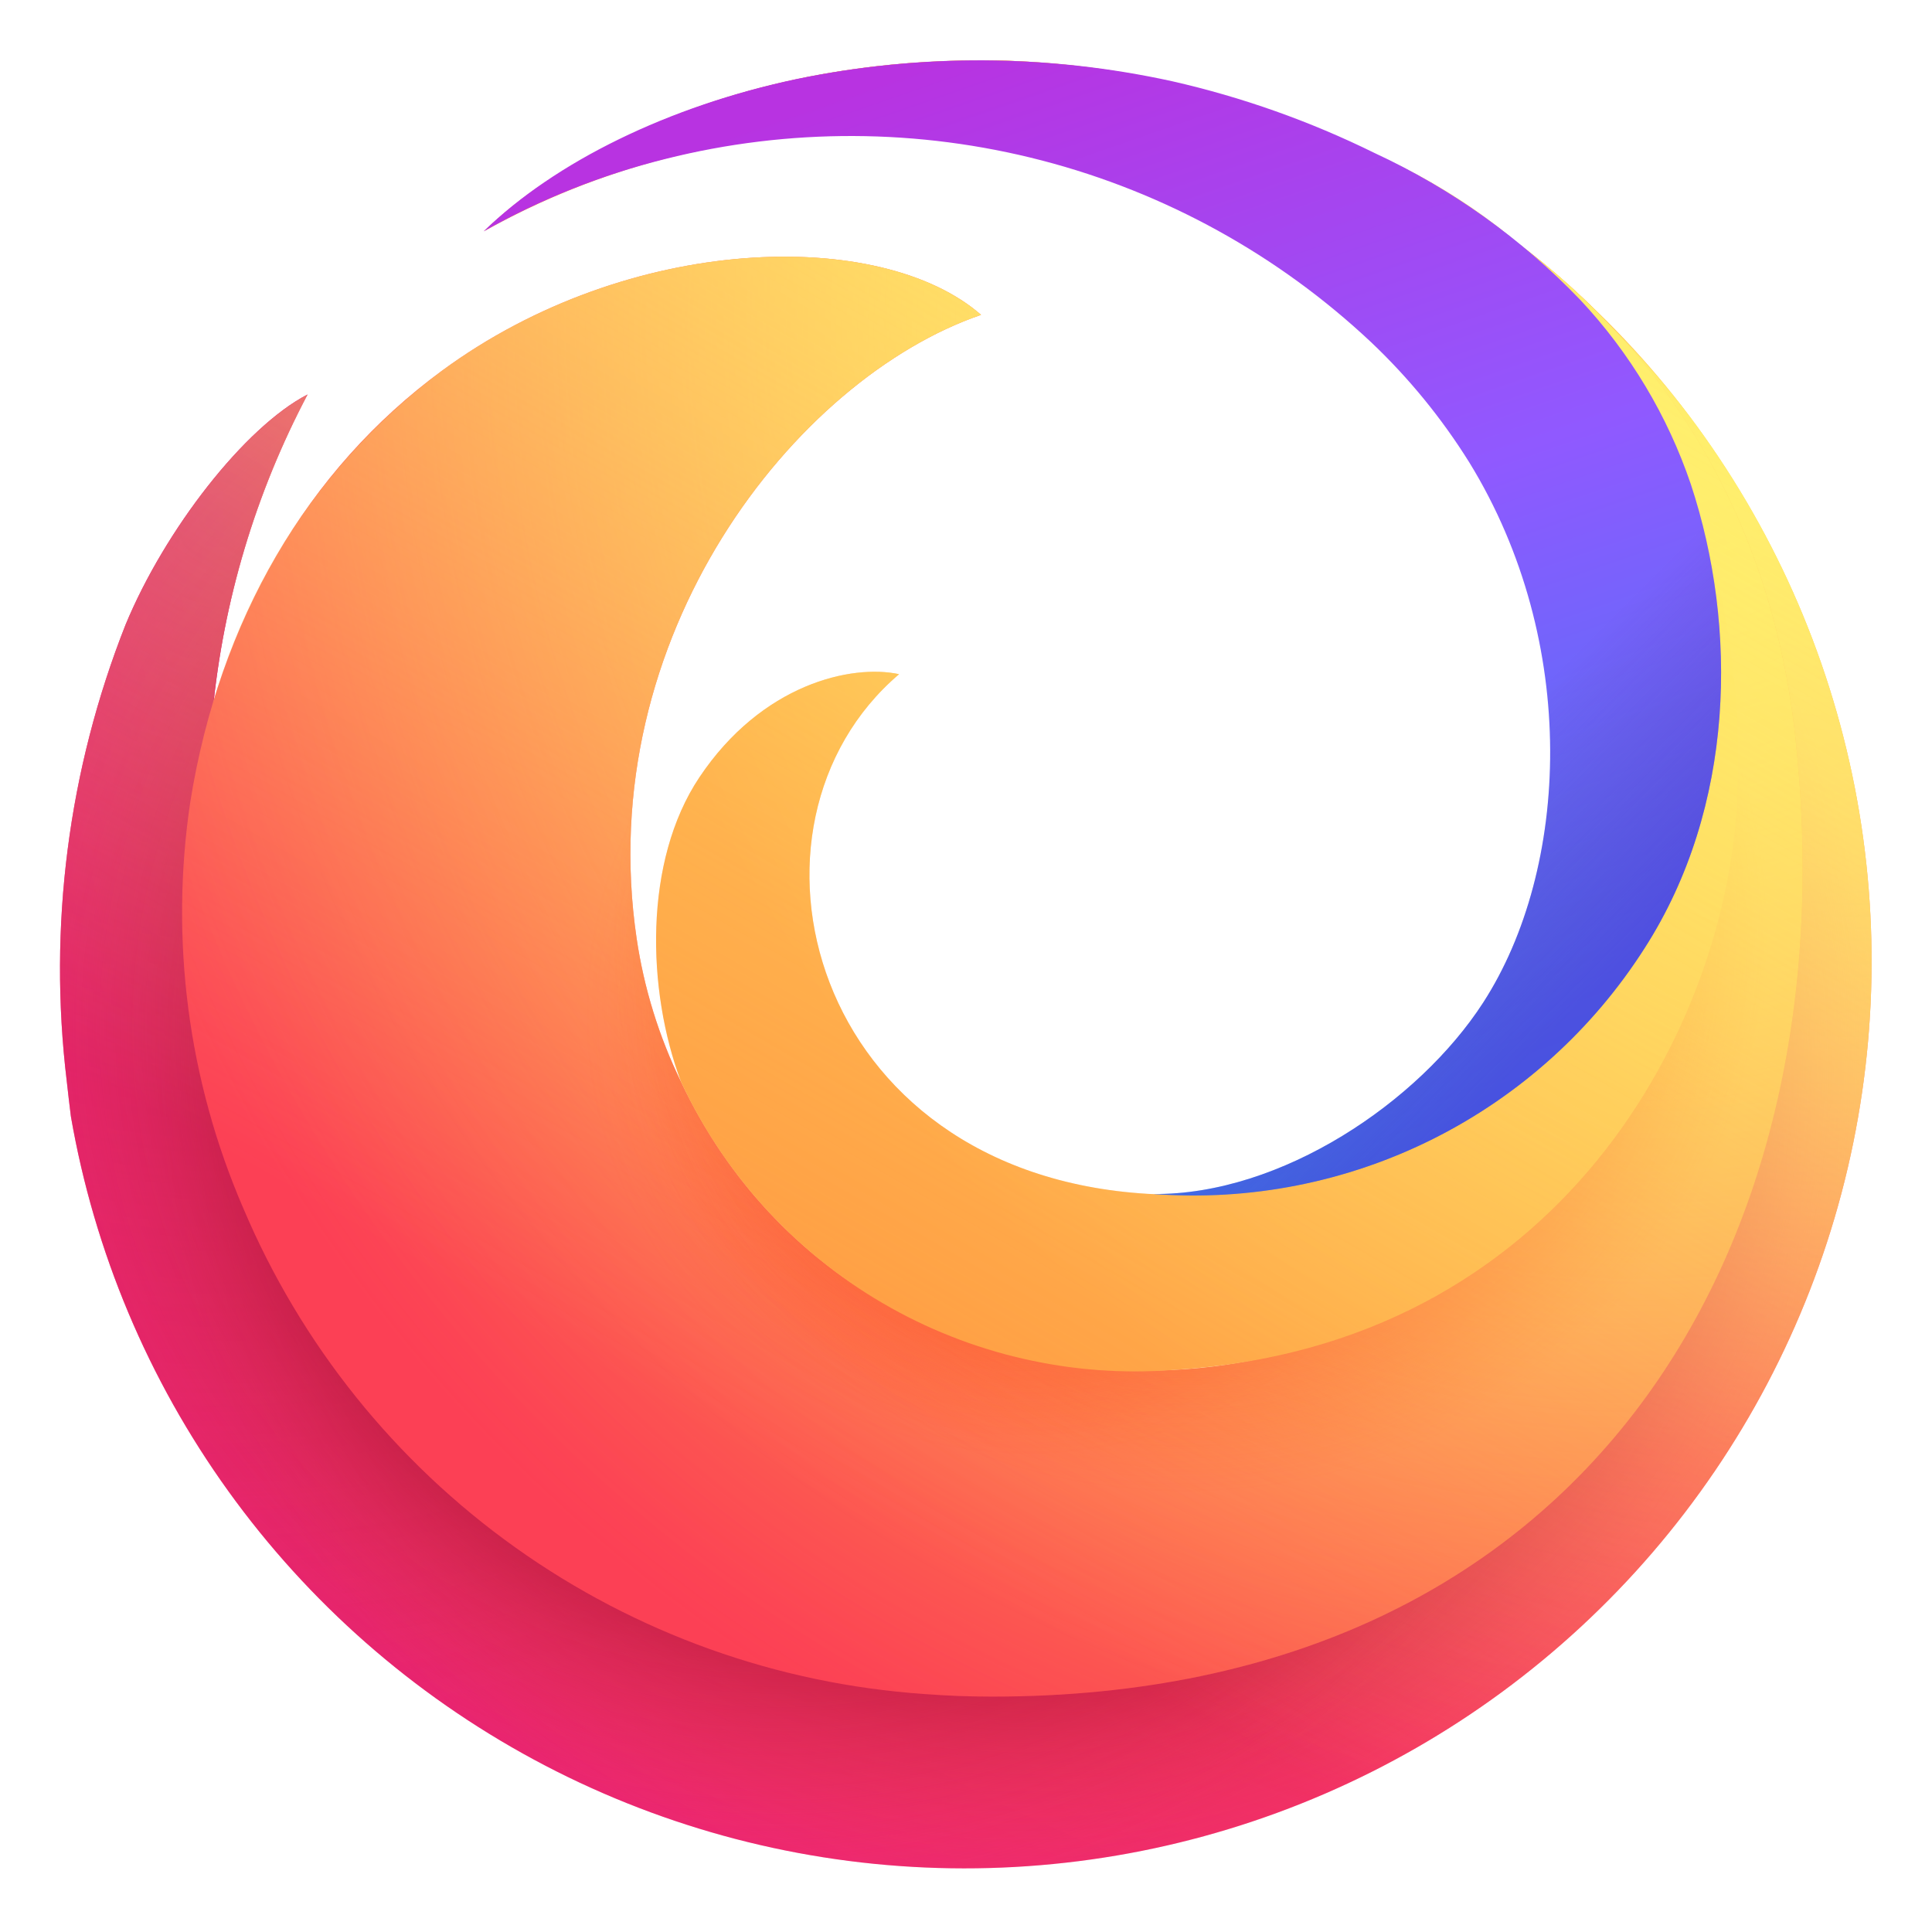
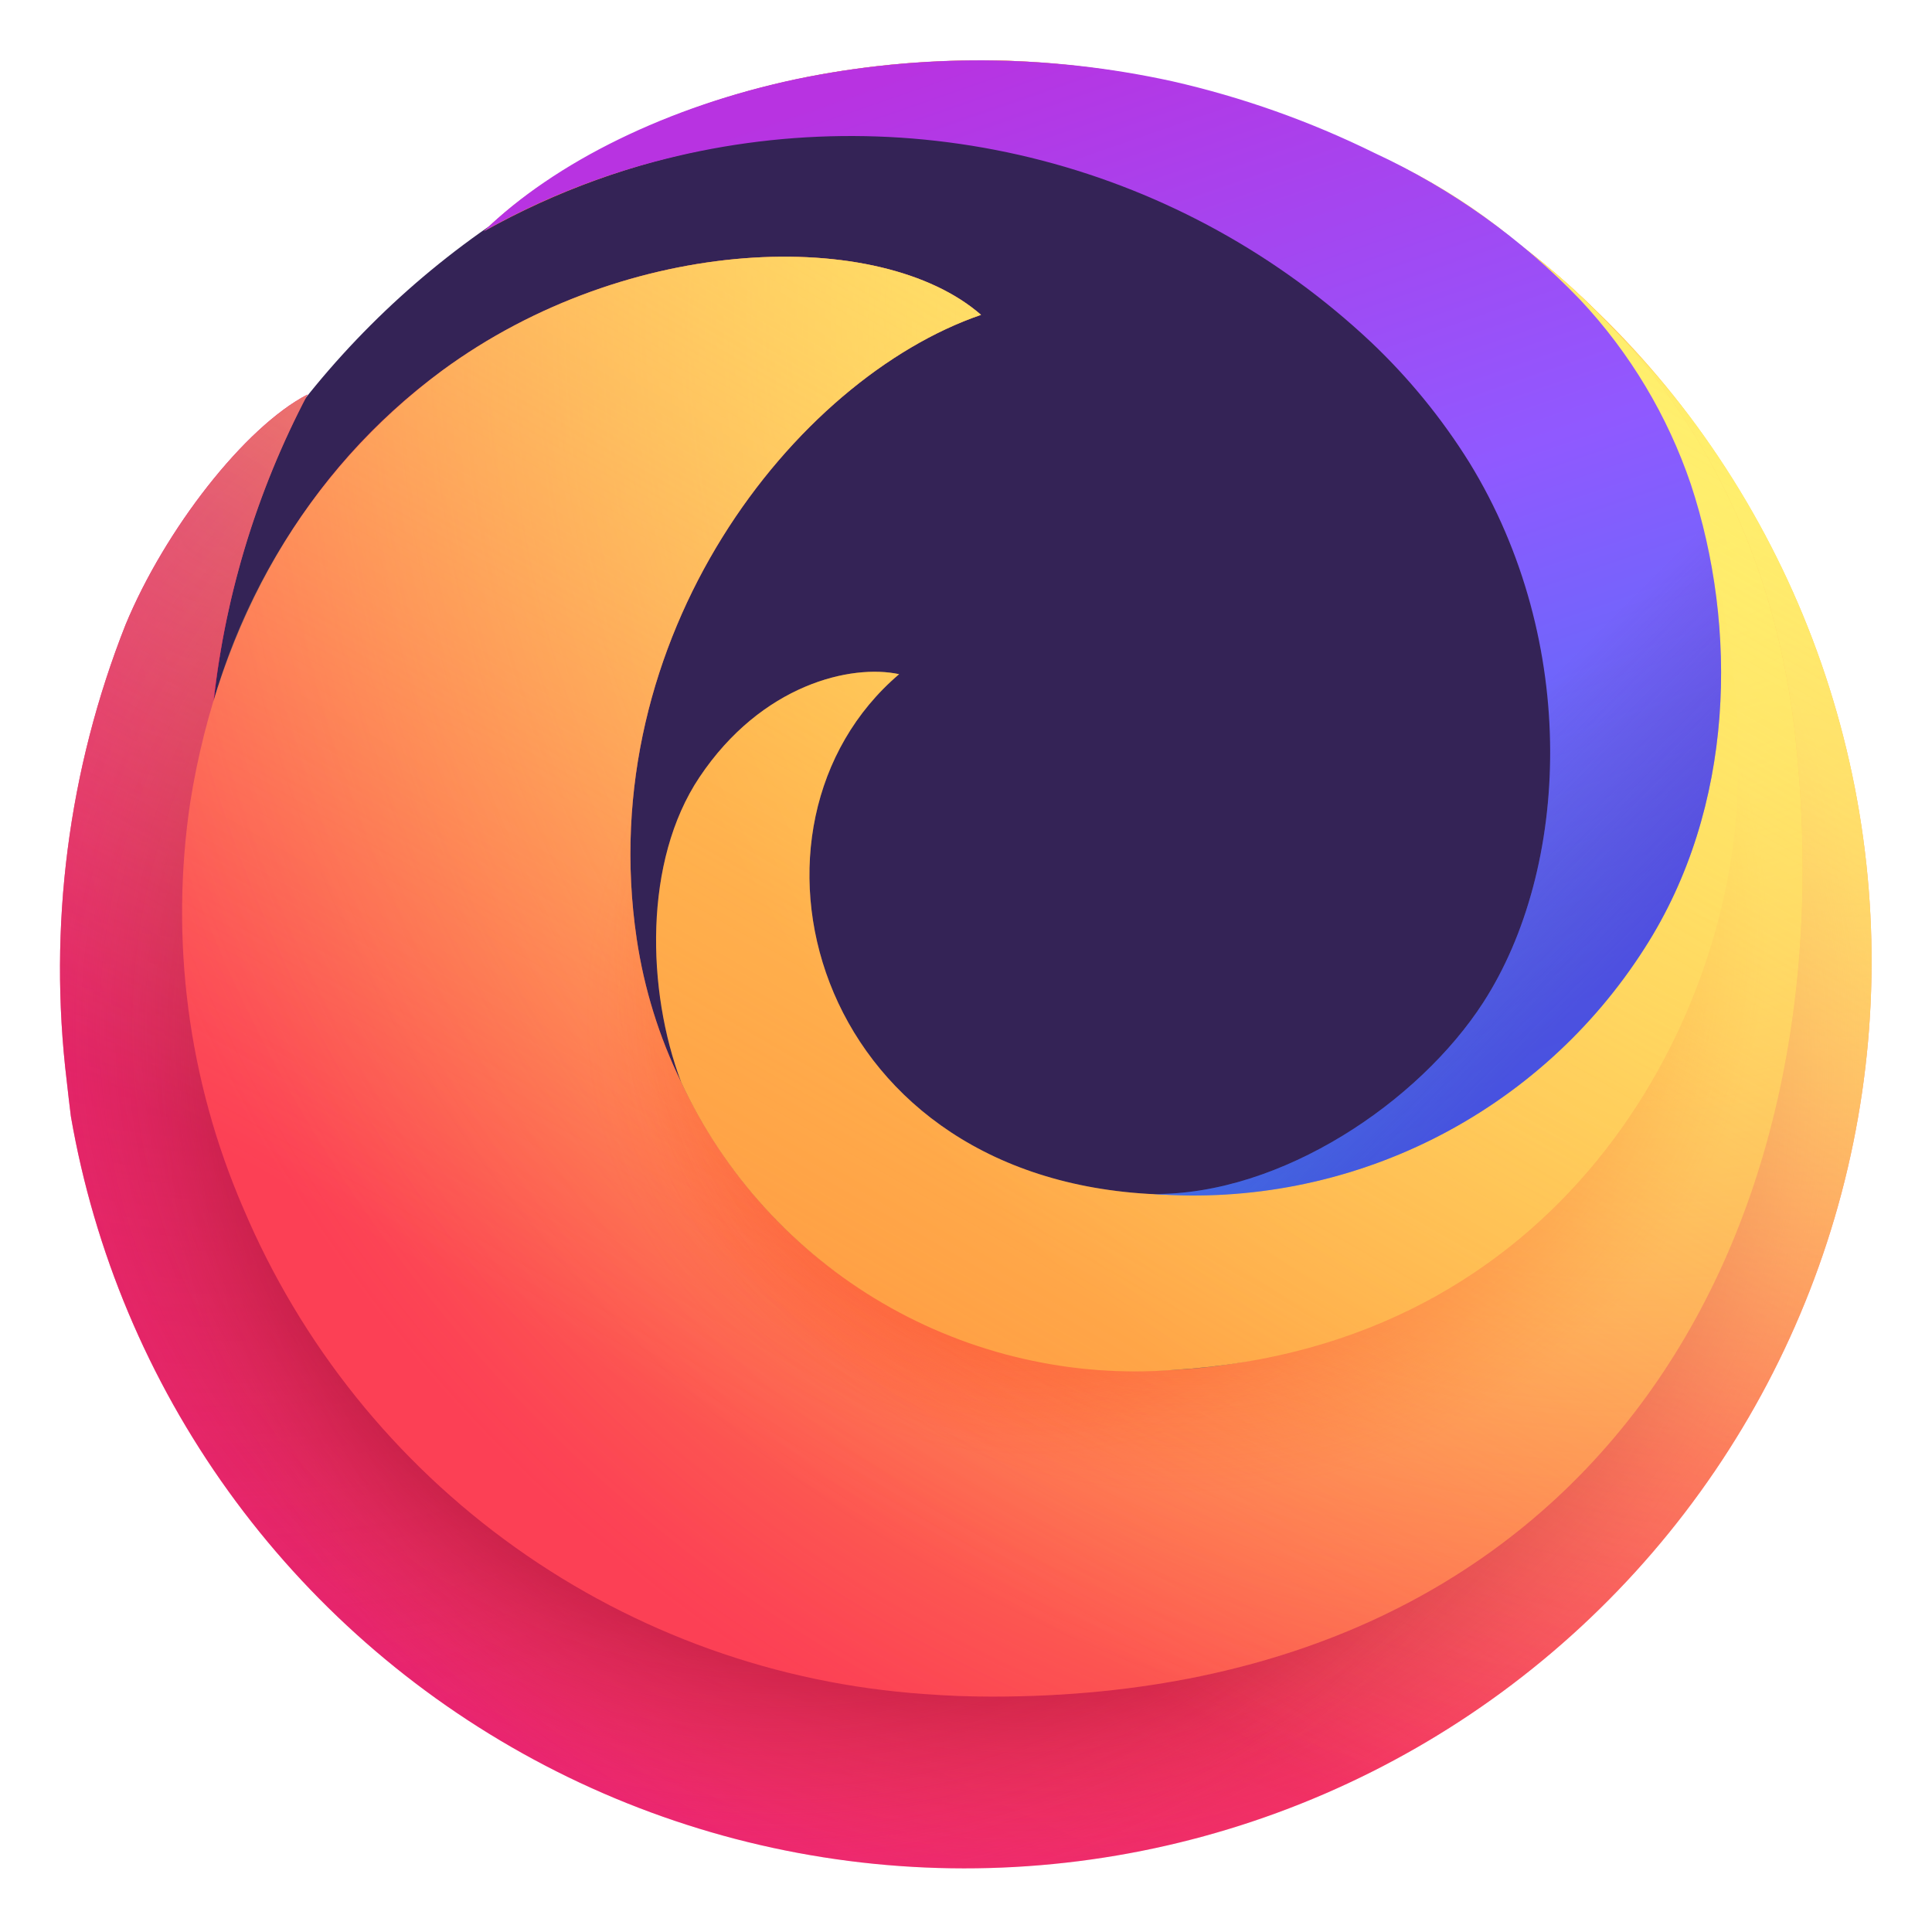
<svg xmlns="http://www.w3.org/2000/svg" width="128" height="128" viewBox="0 0 128 128" fill="none">
-   <path d="M111.915 27.55C106.574 20.466 99.709 14.673 91.827 10.599C83.946 6.525 75.249 4.274 66.381 4.014C52.449 3.735 42.825 7.921 37.38 11.287C44.666 7.062 55.209 4.665 64.44 4.783C88.185 5.083 113.688 21.255 117.476 50.403C121.826 83.862 98.52 111.787 65.736 111.873C29.669 111.964 7.731 80.029 13.466 51.344C13.572 49.938 13.779 48.541 14.085 47.164C14.793 39.812 16.929 32.67 20.375 26.137C16.221 28.287 10.932 35.084 8.322 41.382C4.523 50.989 3.183 61.393 4.425 71.65C4.515 72.427 4.596 73.203 4.698 73.974C6.253 82.93 9.82 91.416 15.13 98.794C20.44 106.172 27.354 112.249 35.353 116.568C43.351 120.887 52.225 123.335 61.307 123.728C70.388 124.121 79.441 122.449 87.782 118.837C96.124 115.225 103.537 109.768 109.465 102.876C115.392 95.985 119.679 87.838 122.002 79.05C124.325 70.262 124.625 61.061 122.877 52.141C121.13 43.22 117.382 34.812 111.915 27.55V27.55Z" fill="url(#paint0_radial)" />
-   <path opacity="0.67" d="M111.915 27.55C106.574 20.466 99.709 14.673 91.827 10.599C83.946 6.525 75.249 4.274 66.381 4.014C52.449 3.735 42.825 7.921 37.38 11.287C44.666 7.062 55.209 4.665 64.44 4.783C88.185 5.083 113.688 21.255 117.476 50.403C121.826 83.862 98.52 111.787 65.736 111.873C29.669 111.964 7.731 80.029 13.466 51.344C13.572 49.938 13.779 48.541 14.085 47.164C14.793 39.812 16.929 32.67 20.375 26.137C16.221 28.287 10.932 35.084 8.322 41.382C4.523 50.989 3.183 61.393 4.425 71.65C4.515 72.427 4.596 73.203 4.698 73.974C6.253 82.93 9.82 91.416 15.13 98.794C20.44 106.172 27.354 112.249 35.353 116.568C43.351 120.887 52.225 123.335 61.307 123.728C70.388 124.121 79.441 122.449 87.782 118.837C96.124 115.225 103.537 109.768 109.465 102.876C115.392 95.985 119.679 87.838 122.002 79.05C124.325 70.262 124.625 61.061 122.877 52.141C121.13 43.22 117.382 34.812 111.915 27.55V27.55Z" fill="url(#paint1_radial)" />
-   <path d="M111.915 27.55C106.574 20.466 99.709 14.673 91.827 10.599C83.946 6.525 75.249 4.274 66.381 4.014C52.449 3.735 42.825 7.921 37.38 11.287C44.666 7.062 55.209 4.665 64.44 4.783C88.185 5.083 113.688 21.255 117.476 50.403C121.826 83.862 98.52 111.787 65.736 111.873C29.669 111.964 7.731 80.029 13.466 51.344C13.572 49.938 13.779 48.541 14.085 47.164C14.793 39.812 16.929 32.67 20.375 26.137C16.221 28.287 10.932 35.084 8.322 41.382C4.523 50.989 3.183 61.393 4.425 71.65C4.515 72.427 4.596 73.203 4.698 73.974C6.253 82.93 9.82 91.416 15.13 98.794C20.44 106.172 27.354 112.249 35.353 116.568C43.351 120.887 52.225 123.335 61.307 123.728C70.388 124.121 79.441 122.449 87.782 118.837C96.124 115.225 103.537 109.768 109.465 102.876C115.392 95.985 119.679 87.838 122.002 79.05C124.325 70.262 124.625 61.061 122.877 52.141C121.13 43.22 117.382 34.812 111.915 27.55V27.55Z" fill="url(#paint2_radial)" />
-   <path d="M111.915 27.55C106.574 20.466 99.709 14.673 91.827 10.599C83.946 6.525 75.249 4.274 66.381 4.014C52.449 3.735 42.825 7.921 37.38 11.287C44.666 7.062 55.209 4.665 64.44 4.783C88.185 5.083 113.688 21.255 117.476 50.403C121.826 83.862 98.52 111.787 65.736 111.873C29.669 111.964 7.731 80.029 13.466 51.344C13.572 49.938 13.779 48.541 14.085 47.164C14.793 39.812 16.929 32.67 20.375 26.137C16.221 28.287 10.932 35.084 8.322 41.382C4.523 50.989 3.183 61.393 4.425 71.65C4.515 72.427 4.596 73.203 4.698 73.974C6.253 82.93 9.82 91.416 15.13 98.794C20.44 106.172 27.354 112.249 35.353 116.568C43.351 120.887 52.225 123.335 61.307 123.728C70.388 124.121 79.441 122.449 87.782 118.837C96.124 115.225 103.537 109.768 109.465 102.876C115.392 95.985 119.679 87.838 122.002 79.05C124.325 70.262 124.625 61.061 122.877 52.141C121.13 43.22 117.382 34.812 111.915 27.55V27.55Z" fill="url(#paint3_radial)" />
-   <path d="M111.915 27.55C106.574 20.466 99.709 14.673 91.827 10.599C83.946 6.525 75.249 4.274 66.381 4.014C52.449 3.735 42.825 7.921 37.38 11.287C44.666 7.062 55.209 4.665 64.44 4.783C88.185 5.083 113.688 21.255 117.476 50.403C121.826 83.862 98.52 111.787 65.736 111.873C29.669 111.964 7.731 80.029 13.466 51.344C13.572 49.938 13.779 48.541 14.085 47.164C14.793 39.812 16.929 32.67 20.375 26.137C16.221 28.287 10.932 35.084 8.322 41.382C4.523 50.989 3.183 61.393 4.425 71.65C4.515 72.427 4.596 73.203 4.698 73.974C6.253 82.93 9.82 91.416 15.13 98.794C20.44 106.172 27.354 112.249 35.353 116.568C43.351 120.887 52.225 123.335 61.307 123.728C70.388 124.121 79.441 122.449 87.782 118.837C96.124 115.225 103.537 109.768 109.465 102.876C115.392 95.985 119.679 87.838 122.002 79.05C124.325 70.262 124.625 61.061 122.877 52.141C121.13 43.22 117.382 34.812 111.915 27.55V27.55Z" fill="url(#paint4_radial)" />
-   <path d="M117.477 50.403C117.947 54.006 118.098 57.643 117.926 61.273C119.916 60.973 121.91 60.708 123.907 60.478C123.275 48.553 119.1 37.089 111.916 27.55C106.575 20.466 99.71 14.673 91.828 10.599C83.947 6.525 75.25 4.274 66.382 4.013C52.45 3.735 42.826 7.921 37.381 11.287C44.666 7.061 55.21 4.665 64.441 4.783C88.186 5.086 113.689 21.25 117.477 50.403Z" fill="url(#paint5_linear)" />
+   <circle cx="64.5" cy="61.5" r="56.5" fill="#342356" />
+   <path d="M111.915 27.55C106.574 20.466 99.709 14.673 91.827 10.599C83.946 6.525 75.249 4.274 66.381 4.014C52.449 3.735 42.825 7.921 37.38 11.287C44.666 7.062 55.209 4.665 64.44 4.783C88.185 5.083 113.688 21.255 117.476 50.403C121.826 83.862 98.52 111.787 65.736 111.873C29.669 111.964 7.731 80.029 13.466 51.344C13.572 49.938 13.779 48.541 14.085 47.164C14.793 39.812 16.929 32.67 20.375 26.137C16.221 28.287 10.932 35.084 8.322 41.382C4.523 50.989 3.183 61.393 4.425 71.65C4.515 72.427 4.596 73.203 4.698 73.974C6.253 82.93 9.82 91.416 15.13 98.794C20.44 106.172 27.354 112.249 35.353 116.568C43.351 120.887 52.225 123.335 61.307 123.728C70.388 124.121 79.441 122.449 87.782 118.837C96.124 115.225 103.537 109.768 109.465 102.876C115.392 95.985 119.679 87.838 122.002 79.05C124.325 70.262 124.624 61.061 122.877 52.141C121.13 43.22 117.382 34.812 111.915 27.55V27.55Z" fill="url(#paint0_radial)" />
+   <path opacity="0.67" d="M111.915 27.55C106.574 20.466 99.709 14.673 91.827 10.599C83.946 6.525 75.249 4.274 66.381 4.014C52.449 3.735 42.825 7.921 37.38 11.287C44.666 7.062 55.209 4.665 64.44 4.783C88.185 5.083 113.688 21.255 117.476 50.403C121.826 83.862 98.52 111.787 65.736 111.873C29.669 111.964 7.731 80.029 13.466 51.344C13.572 49.938 13.779 48.541 14.085 47.164C14.793 39.812 16.929 32.67 20.375 26.137C16.221 28.287 10.932 35.084 8.322 41.382C4.523 50.989 3.183 61.393 4.425 71.65C4.515 72.427 4.596 73.203 4.698 73.974C6.253 82.93 9.82 91.416 15.13 98.794C20.44 106.172 27.354 112.249 35.353 116.568C43.351 120.887 52.225 123.335 61.307 123.728C70.388 124.121 79.441 122.449 87.782 118.837C96.124 115.225 103.537 109.768 109.465 102.876C115.392 95.985 119.679 87.838 122.002 79.05C124.325 70.262 124.624 61.061 122.877 52.141C121.13 43.22 117.382 34.812 111.915 27.55V27.55Z" fill="url(#paint1_radial)" />
+   <path d="M111.915 27.55C106.574 20.466 99.709 14.673 91.827 10.599C83.946 6.525 75.249 4.274 66.381 4.014C52.449 3.735 42.825 7.921 37.38 11.287C44.666 7.062 55.209 4.665 64.44 4.783C88.185 5.083 113.688 21.255 117.476 50.403C121.826 83.862 98.52 111.787 65.736 111.873C29.669 111.964 7.731 80.029 13.466 51.344C13.572 49.938 13.779 48.541 14.085 47.164C14.793 39.812 16.929 32.67 20.375 26.137C16.221 28.287 10.932 35.084 8.322 41.382C4.523 50.989 3.183 61.393 4.425 71.65C4.515 72.427 4.596 73.203 4.698 73.974C6.253 82.93 9.82 91.416 15.13 98.794C20.44 106.172 27.354 112.249 35.353 116.568C43.351 120.887 52.225 123.335 61.307 123.728C70.388 124.121 79.441 122.449 87.782 118.837C96.124 115.225 103.537 109.768 109.465 102.876C115.392 95.985 119.679 87.838 122.002 79.05C124.325 70.262 124.624 61.061 122.877 52.141C121.13 43.22 117.382 34.812 111.915 27.55V27.55Z" fill="url(#paint2_radial)" />
+   <path d="M111.915 27.55C106.574 20.466 99.709 14.673 91.827 10.599C83.946 6.525 75.249 4.274 66.381 4.014C52.449 3.735 42.825 7.921 37.38 11.287C44.666 7.062 55.209 4.665 64.44 4.783C88.185 5.083 113.688 21.255 117.476 50.403C121.826 83.862 98.52 111.787 65.736 111.873C29.669 111.964 7.731 80.029 13.466 51.344C13.572 49.938 13.779 48.541 14.085 47.164C14.793 39.812 16.929 32.67 20.375 26.137C16.221 28.287 10.932 35.084 8.322 41.382C4.523 50.989 3.183 61.393 4.425 71.65C4.515 72.427 4.596 73.203 4.698 73.974C6.253 82.93 9.82 91.416 15.13 98.794C20.44 106.172 27.354 112.249 35.353 116.568C43.351 120.887 52.225 123.335 61.307 123.728C70.388 124.121 79.441 122.449 87.782 118.837C96.124 115.225 103.537 109.768 109.465 102.876C115.392 95.985 119.679 87.838 122.002 79.05C124.325 70.262 124.624 61.061 122.877 52.141C121.13 43.22 117.382 34.812 111.915 27.55V27.55Z" fill="url(#paint3_radial)" />
+   <path d="M111.915 27.55C106.574 20.466 99.709 14.673 91.827 10.599C83.946 6.525 75.249 4.274 66.381 4.014C52.449 3.735 42.825 7.921 37.38 11.287C44.666 7.062 55.209 4.665 64.44 4.783C88.185 5.083 113.688 21.255 117.476 50.403C121.826 83.862 98.52 111.787 65.736 111.873C29.669 111.964 7.731 80.029 13.466 51.344C13.572 49.938 13.779 48.541 14.085 47.164C14.793 39.812 16.929 32.67 20.375 26.137C16.221 28.287 10.932 35.084 8.322 41.382C4.523 50.989 3.183 61.393 4.425 71.65C4.515 72.427 4.596 73.203 4.698 73.974C6.253 82.93 9.82 91.416 15.13 98.794C20.44 106.172 27.354 112.249 35.353 116.568C43.351 120.887 52.225 123.335 61.307 123.728C70.388 124.121 79.441 122.449 87.782 118.837C96.124 115.225 103.537 109.768 109.465 102.876C115.392 95.985 119.679 87.838 122.002 79.05C124.325 70.262 124.624 61.061 122.877 52.141C121.13 43.22 117.382 34.812 111.915 27.55V27.55Z" fill="url(#paint4_radial)" />
+   <path d="M117.477 50.403C117.947 54.006 118.098 57.643 117.926 61.273C119.916 60.973 121.91 60.708 123.907 60.478C123.275 48.553 119.1 37.089 111.916 27.55C106.575 20.466 99.71 14.673 91.828 10.599C83.947 6.525 75.25 4.274 66.382 4.014C52.45 3.735 42.826 7.921 37.381 11.287C44.666 7.062 55.21 4.665 64.441 4.783C88.186 5.086 113.689 21.25 117.477 50.403Z" fill="url(#paint5_linear)" />
  <path d="M118.937 48.739C115.561 18.277 88.394 4.585 64.441 4.783C55.209 4.858 44.666 7.061 37.381 11.287C35.453 12.43 33.662 13.789 32.041 15.337C32.234 15.177 32.812 14.701 33.769 14.044L33.864 13.979L33.947 13.922C37.483 11.532 41.378 9.723 45.486 8.565C51.92 6.786 58.589 6.005 65.26 6.25C77.641 6.989 89.303 12.315 97.97 21.188C106.637 30.061 111.687 41.844 112.135 54.239C112.685 74.05 96.472 89.845 77.782 90.76C64.189 91.426 51.382 84.849 45.127 71.691C43.664 68.694 42.67 65.49 42.181 62.191C39.217 42.166 52.664 25.088 64.996 20.86C58.343 15.049 41.674 15.444 29.267 24.571C20.334 31.144 14.537 41.145 12.617 53.071C11.236 62.222 12.452 71.577 16.128 80.071C19.945 89.078 26.183 96.852 34.15 102.53C42.117 108.207 51.501 111.567 61.261 112.235C62.75 112.349 64.242 112.406 65.737 112.405C105.43 112.405 122.65 82.275 118.937 48.739V48.739Z" fill="url(#paint6_radial)" />
  <path d="M118.937 48.739C115.561 18.277 88.394 4.585 64.441 4.783C55.209 4.858 44.666 7.061 37.381 11.287C35.453 12.43 33.662 13.789 32.041 15.337C32.234 15.177 32.812 14.701 33.769 14.044L33.864 13.979L33.947 13.922C37.483 11.532 41.378 9.723 45.486 8.565C51.92 6.786 58.589 6.005 65.26 6.25C77.641 6.989 89.303 12.315 97.97 21.188C106.637 30.061 111.687 41.844 112.135 54.239C112.685 74.05 96.472 89.845 77.782 90.76C64.189 91.426 51.382 84.849 45.127 71.691C43.664 68.694 42.67 65.49 42.181 62.191C39.217 42.166 52.664 25.088 64.996 20.86C58.343 15.049 41.674 15.444 29.267 24.571C20.334 31.144 14.537 41.145 12.617 53.071C11.236 62.222 12.452 71.577 16.128 80.071C19.945 89.078 26.183 96.852 34.15 102.53C42.117 108.207 51.501 111.567 61.261 112.235C62.75 112.349 64.242 112.406 65.737 112.405C105.43 112.405 122.65 82.275 118.937 48.739V48.739Z" fill="url(#paint7_radial)" />
  <path style="mix-blend-mode:multiply" opacity="0.53" d="M118.937 48.739C115.561 18.277 88.394 4.585 64.441 4.783C55.209 4.858 44.666 7.061 37.381 11.287C35.453 12.43 33.662 13.789 32.041 15.337C32.234 15.177 32.812 14.701 33.769 14.044L33.864 13.979L33.947 13.922C37.483 11.532 41.378 9.723 45.486 8.565C51.92 6.786 58.589 6.005 65.26 6.25C77.641 6.989 89.303 12.315 97.97 21.188C106.637 30.061 111.687 41.844 112.135 54.239C112.685 74.05 96.472 89.845 77.782 90.76C64.189 91.426 51.382 84.849 45.127 71.691C43.664 68.694 42.67 65.49 42.181 62.191C39.217 42.166 52.664 25.088 64.996 20.86C58.343 15.049 41.674 15.444 29.267 24.571C20.334 31.144 14.537 41.145 12.617 53.071C11.236 62.222 12.452 71.577 16.128 80.071C19.945 89.078 26.183 96.852 34.15 102.53C42.117 108.207 51.501 111.567 61.261 112.235C62.75 112.349 64.242 112.406 65.737 112.405C105.43 112.405 122.65 82.275 118.937 48.739V48.739Z" fill="url(#paint8_radial)" />
  <path style="mix-blend-mode:multiply" opacity="0.53" d="M118.937 48.739C115.561 18.277 88.394 4.585 64.441 4.783C55.209 4.858 44.666 7.061 37.381 11.287C35.453 12.43 33.662 13.789 32.041 15.337C32.234 15.177 32.812 14.701 33.769 14.044L33.864 13.979L33.947 13.922C37.483 11.532 41.378 9.723 45.486 8.565C51.92 6.786 58.589 6.005 65.26 6.25C77.641 6.989 89.303 12.315 97.97 21.188C106.637 30.061 111.687 41.844 112.135 54.239C112.685 74.05 96.472 89.845 77.782 90.76C64.189 91.426 51.382 84.849 45.127 71.691C43.664 68.694 42.67 65.49 42.181 62.191C39.217 42.166 52.664 25.088 64.996 20.86C58.343 15.049 41.674 15.444 29.267 24.571C20.334 31.144 14.537 41.145 12.617 53.071C11.236 62.222 12.452 71.577 16.128 80.071C19.945 89.078 26.183 96.852 34.15 102.53C42.117 108.207 51.501 111.567 61.261 112.235C62.75 112.349 64.242 112.406 65.737 112.405C105.43 112.405 122.65 82.275 118.937 48.739V48.739Z" fill="url(#paint9_radial)" />
  <path d="M77.782 90.76C103.432 89.2 114.412 67.96 115.1 52.892C116.174 29.35 102.208 3.97 65.26 6.25C58.589 6.007 51.92 6.789 45.486 8.569C41.397 9.777 37.509 11.582 33.947 13.927L33.864 13.984L33.769 14.049C33.195 14.448 32.633 14.87 32.084 15.312C41.648 9.964 52.698 7.89 63.55 9.407C84.763 12.191 104.158 28.693 104.158 50.467C104.158 67.221 91.212 80.017 76.051 79.097C53.529 77.748 47.851 54.648 59.568 44.666C56.408 43.987 50.471 45.319 46.337 51.499C42.628 57.049 42.838 65.614 45.127 71.691C47.98 77.817 52.636 82.925 58.472 86.333C64.307 89.741 71.045 91.285 77.782 90.76V90.76Z" fill="url(#paint10_radial)" />
  <path d="M111.916 27.55C110.309 25.446 108.564 23.451 106.693 21.577C105.207 20.006 103.615 18.54 101.928 17.188C102.899 18.034 103.824 18.93 104.701 19.873C107.984 23.377 110.481 27.542 112.024 32.089C115.158 41.583 114.954 53.464 108.97 62.795C105.648 68.025 101.008 72.287 95.517 75.156C90.026 78.024 83.877 79.398 77.688 79.138C77.146 79.138 76.6 79.138 76.051 79.097C53.529 77.748 47.851 54.648 59.569 44.666C56.408 43.987 50.471 45.319 46.337 51.499C42.628 57.049 42.838 65.614 45.127 71.691C43.664 68.694 42.671 65.49 42.182 62.191C39.217 42.166 52.664 25.088 64.996 20.86C58.343 15.049 41.674 15.444 29.267 24.571C21.971 30.026 16.657 37.716 14.137 46.471C14.94 39.367 17.055 32.473 20.375 26.142C16.222 28.291 10.933 35.089 8.323 41.386C4.524 50.992 3.185 61.395 4.426 71.65C4.516 72.427 4.597 73.203 4.699 73.974C6.254 82.93 9.821 91.416 15.131 98.794C20.441 106.172 27.355 112.249 35.354 116.568C43.352 120.887 52.226 123.335 61.308 123.728C70.389 124.121 79.442 122.449 87.783 118.837C96.125 115.225 103.538 109.768 109.466 102.876C115.393 95.985 119.68 87.838 122.003 79.05C124.326 70.262 124.625 61.061 122.878 52.141C121.131 43.22 117.383 34.812 111.916 27.55V27.55Z" fill="url(#paint11_linear)" />
  <path d="M112.024 32.089C110.482 27.542 107.985 23.377 104.701 19.873C100.799 15.807 96.173 12.504 91.06 10.133C86.791 8.029 82.291 6.434 77.65 5.38C69.469 3.589 61.004 3.538 52.803 5.23C44.278 7.03 36.782 10.719 32.041 15.329C35.822 13.194 39.874 11.579 44.087 10.53C52.275 8.472 60.849 8.506 69.02 10.63C77.191 12.753 84.697 16.896 90.847 22.68C93.34 25.044 95.522 27.715 97.341 30.63C104.683 42.568 103.989 57.577 98.263 66.428C94.01 73.004 84.903 79.178 76.405 79.106C82.8 79.589 89.207 78.328 94.942 75.456C100.677 72.584 105.525 68.21 108.97 62.8C114.954 53.464 115.158 41.583 112.024 32.089V32.089Z" fill="url(#paint12_linear)" />
  <path d="M112.024 32.089C110.482 27.542 107.985 23.377 104.701 19.873C100.799 15.807 96.173 12.504 91.06 10.133C86.791 8.029 82.291 6.434 77.65 5.38C69.469 3.589 61.004 3.538 52.803 5.23C44.278 7.03 36.782 10.719 32.041 15.329C35.822 13.194 39.874 11.579 44.087 10.53C52.275 8.472 60.849 8.506 69.02 10.63C77.191 12.753 84.697 16.896 90.847 22.68C93.34 25.044 95.522 27.715 97.341 30.63C104.683 42.568 103.989 57.577 98.263 66.428C94.01 73.004 84.903 79.178 76.405 79.106C82.8 79.589 89.207 78.328 94.942 75.456C100.677 72.584 105.525 68.21 108.97 62.8C114.954 53.464 115.158 41.583 112.024 32.089V32.089Z" fill="url(#paint13_linear)" />
  <defs>
    <radialGradient id="paint0_radial" cx="0" cy="0" r="1" gradientUnits="userSpaceOnUse" gradientTransform="translate(111.296 28.5775) scale(136.17)">
      <stop stop-color="#FFF36E" />
      <stop offset="0.5" stop-color="#FC4055" />
      <stop offset="1" stop-color="#E31587" />
    </radialGradient>
    <radialGradient id="paint1_radial" cx="0" cy="0" r="1" gradientUnits="userSpaceOnUse" gradientTransform="translate(13.9425 34.21) scale(80.589)">
      <stop offset="0.001" stop-color="#C60084" />
      <stop offset="1" stop-color="#FC4055" stop-opacity="0" />
    </radialGradient>
    <radialGradient id="paint2_radial" cx="0" cy="0" r="1" gradientUnits="userSpaceOnUse" gradientTransform="translate(122.936 20.8285) scale(159.899)">
      <stop stop-color="#FFDE67" stop-opacity="0.6" />
      <stop offset="0.093" stop-color="#FFD966" stop-opacity="0.581" />
      <stop offset="0.203" stop-color="#FFCA65" stop-opacity="0.525" />
      <stop offset="0.321" stop-color="#FEB262" stop-opacity="0.432" />
      <stop offset="0.446" stop-color="#FE8F5E" stop-opacity="0.302" />
      <stop offset="0.573" stop-color="#FD6459" stop-opacity="0.137" />
      <stop offset="0.664" stop-color="#FC4055" stop-opacity="0" />
    </radialGradient>
    <radialGradient id="paint3_radial" cx="0" cy="0" r="1" gradientUnits="userSpaceOnUse" gradientTransform="translate(67.4265 70.606) scale(206.282)">
      <stop offset="0.153" stop-color="#810220" />
      <stop offset="0.167" stop-color="#920B27" stop-opacity="0.861" />
      <stop offset="0.216" stop-color="#CB2740" stop-opacity="0.398" />
      <stop offset="0.253" stop-color="#EF394F" stop-opacity="0.11" />
      <stop offset="0.272" stop-color="#FC4055" stop-opacity="0" />
    </radialGradient>
    <radialGradient id="paint4_radial" cx="0" cy="0" r="1" gradientUnits="userSpaceOnUse" gradientTransform="translate(51.816 68.0125) scale(206.282)">
      <stop offset="0.113" stop-color="#810220" />
      <stop offset="0.133" stop-color="#920B27" stop-opacity="0.861" />
      <stop offset="0.204" stop-color="#CB2740" stop-opacity="0.398" />
      <stop offset="0.257" stop-color="#EF394F" stop-opacity="0.11" />
      <stop offset="0.284" stop-color="#FC4055" stop-opacity="0" />
    </radialGradient>
    <linearGradient id="paint5_linear" x1="72.746" y1="15.681" x2="108.083" y2="76.886" gradientUnits="userSpaceOnUse">
      <stop stop-color="#FFBD4F" />
      <stop offset="0.508" stop-color="#FF9640" stop-opacity="0" />
    </linearGradient>
    <radialGradient id="paint6_radial" cx="0" cy="0" r="1" gradientUnits="userSpaceOnUse" gradientTransform="translate(108.184 22.1371) scale(127.829 128.096)">
      <stop stop-color="#FF9640" />
      <stop offset="0.8" stop-color="#FC4055" />
    </radialGradient>
    <radialGradient id="paint7_radial" cx="0" cy="0" r="1" gradientUnits="userSpaceOnUse" gradientTransform="translate(108.184 22.1371) scale(127.829 128.096)">
      <stop offset="0.084" stop-color="#FFDE67" />
      <stop offset="0.147" stop-color="#FFDC66" stop-opacity="0.968" />
      <stop offset="0.246" stop-color="#FFD562" stop-opacity="0.879" />
      <stop offset="0.369" stop-color="#FFCB5D" stop-opacity="0.734" />
      <stop offset="0.511" stop-color="#FFBC55" stop-opacity="0.533" />
      <stop offset="0.667" stop-color="#FFAA4B" stop-opacity="0.28" />
      <stop offset="0.822" stop-color="#FF9640" stop-opacity="0" />
    </radialGradient>
    <radialGradient id="paint8_radial" cx="0" cy="0" r="1" gradientUnits="userSpaceOnUse" gradientTransform="translate(78.9058 61.9796) rotate(75.728) scale(62.8055 65.421)">
      <stop offset="0.363" stop-color="#FC4055" />
      <stop offset="0.443" stop-color="#FD604D" stop-opacity="0.633" />
      <stop offset="0.545" stop-color="#FE8644" stop-opacity="0.181" />
      <stop offset="0.59" stop-color="#FF9640" stop-opacity="0" />
    </radialGradient>
    <radialGradient id="paint9_radial" cx="0" cy="0" r="1" gradientUnits="userSpaceOnUse" gradientTransform="translate(68.1055 67.147) scale(62.685)">
      <stop offset="0.216" stop-color="#FC4055" stop-opacity="0.8" />
      <stop offset="0.267" stop-color="#FD5251" stop-opacity="0.633" />
      <stop offset="0.41" stop-color="#FE8345" stop-opacity="0.181" />
      <stop offset="0.474" stop-color="#FF9640" stop-opacity="0" />
    </radialGradient>
    <radialGradient id="paint10_radial" cx="0" cy="0" r="1" gradientUnits="userSpaceOnUse" gradientTransform="translate(133.696 7.66732) scale(216.055 216.506)">
      <stop offset="0.054" stop-color="#FFF36E" />
      <stop offset="0.457" stop-color="#FF9640" />
      <stop offset="0.639" stop-color="#FF9640" />
    </radialGradient>
    <linearGradient id="paint11_linear" x1="92.578" y1="14.624" x2="31.233" y2="120.88" gradientUnits="userSpaceOnUse">
      <stop stop-color="#FFF36E" stop-opacity="0.8" />
      <stop offset="0.094" stop-color="#FFF36E" stop-opacity="0.699" />
      <stop offset="0.752" stop-color="#FFF36E" stop-opacity="0" />
    </linearGradient>
    <linearGradient id="paint12_linear" x1="64.877" y1="2.995" x2="97.45" y2="97.305" gradientUnits="userSpaceOnUse">
      <stop stop-color="#B833E1" />
      <stop offset="0.371" stop-color="#9059FF" />
      <stop offset="0.614" stop-color="#5B6DF8" />
      <stop offset="1" stop-color="#0090ED" />
    </linearGradient>
    <linearGradient id="paint13_linear" x1="45.565" y1="4.486" x2="106.107" y2="65.028" gradientUnits="userSpaceOnUse">
      <stop offset="0.805" stop-color="#722291" stop-opacity="0" />
      <stop offset="1" stop-color="#592ACB" stop-opacity="0.5" />
    </linearGradient>
  </defs>
</svg>
